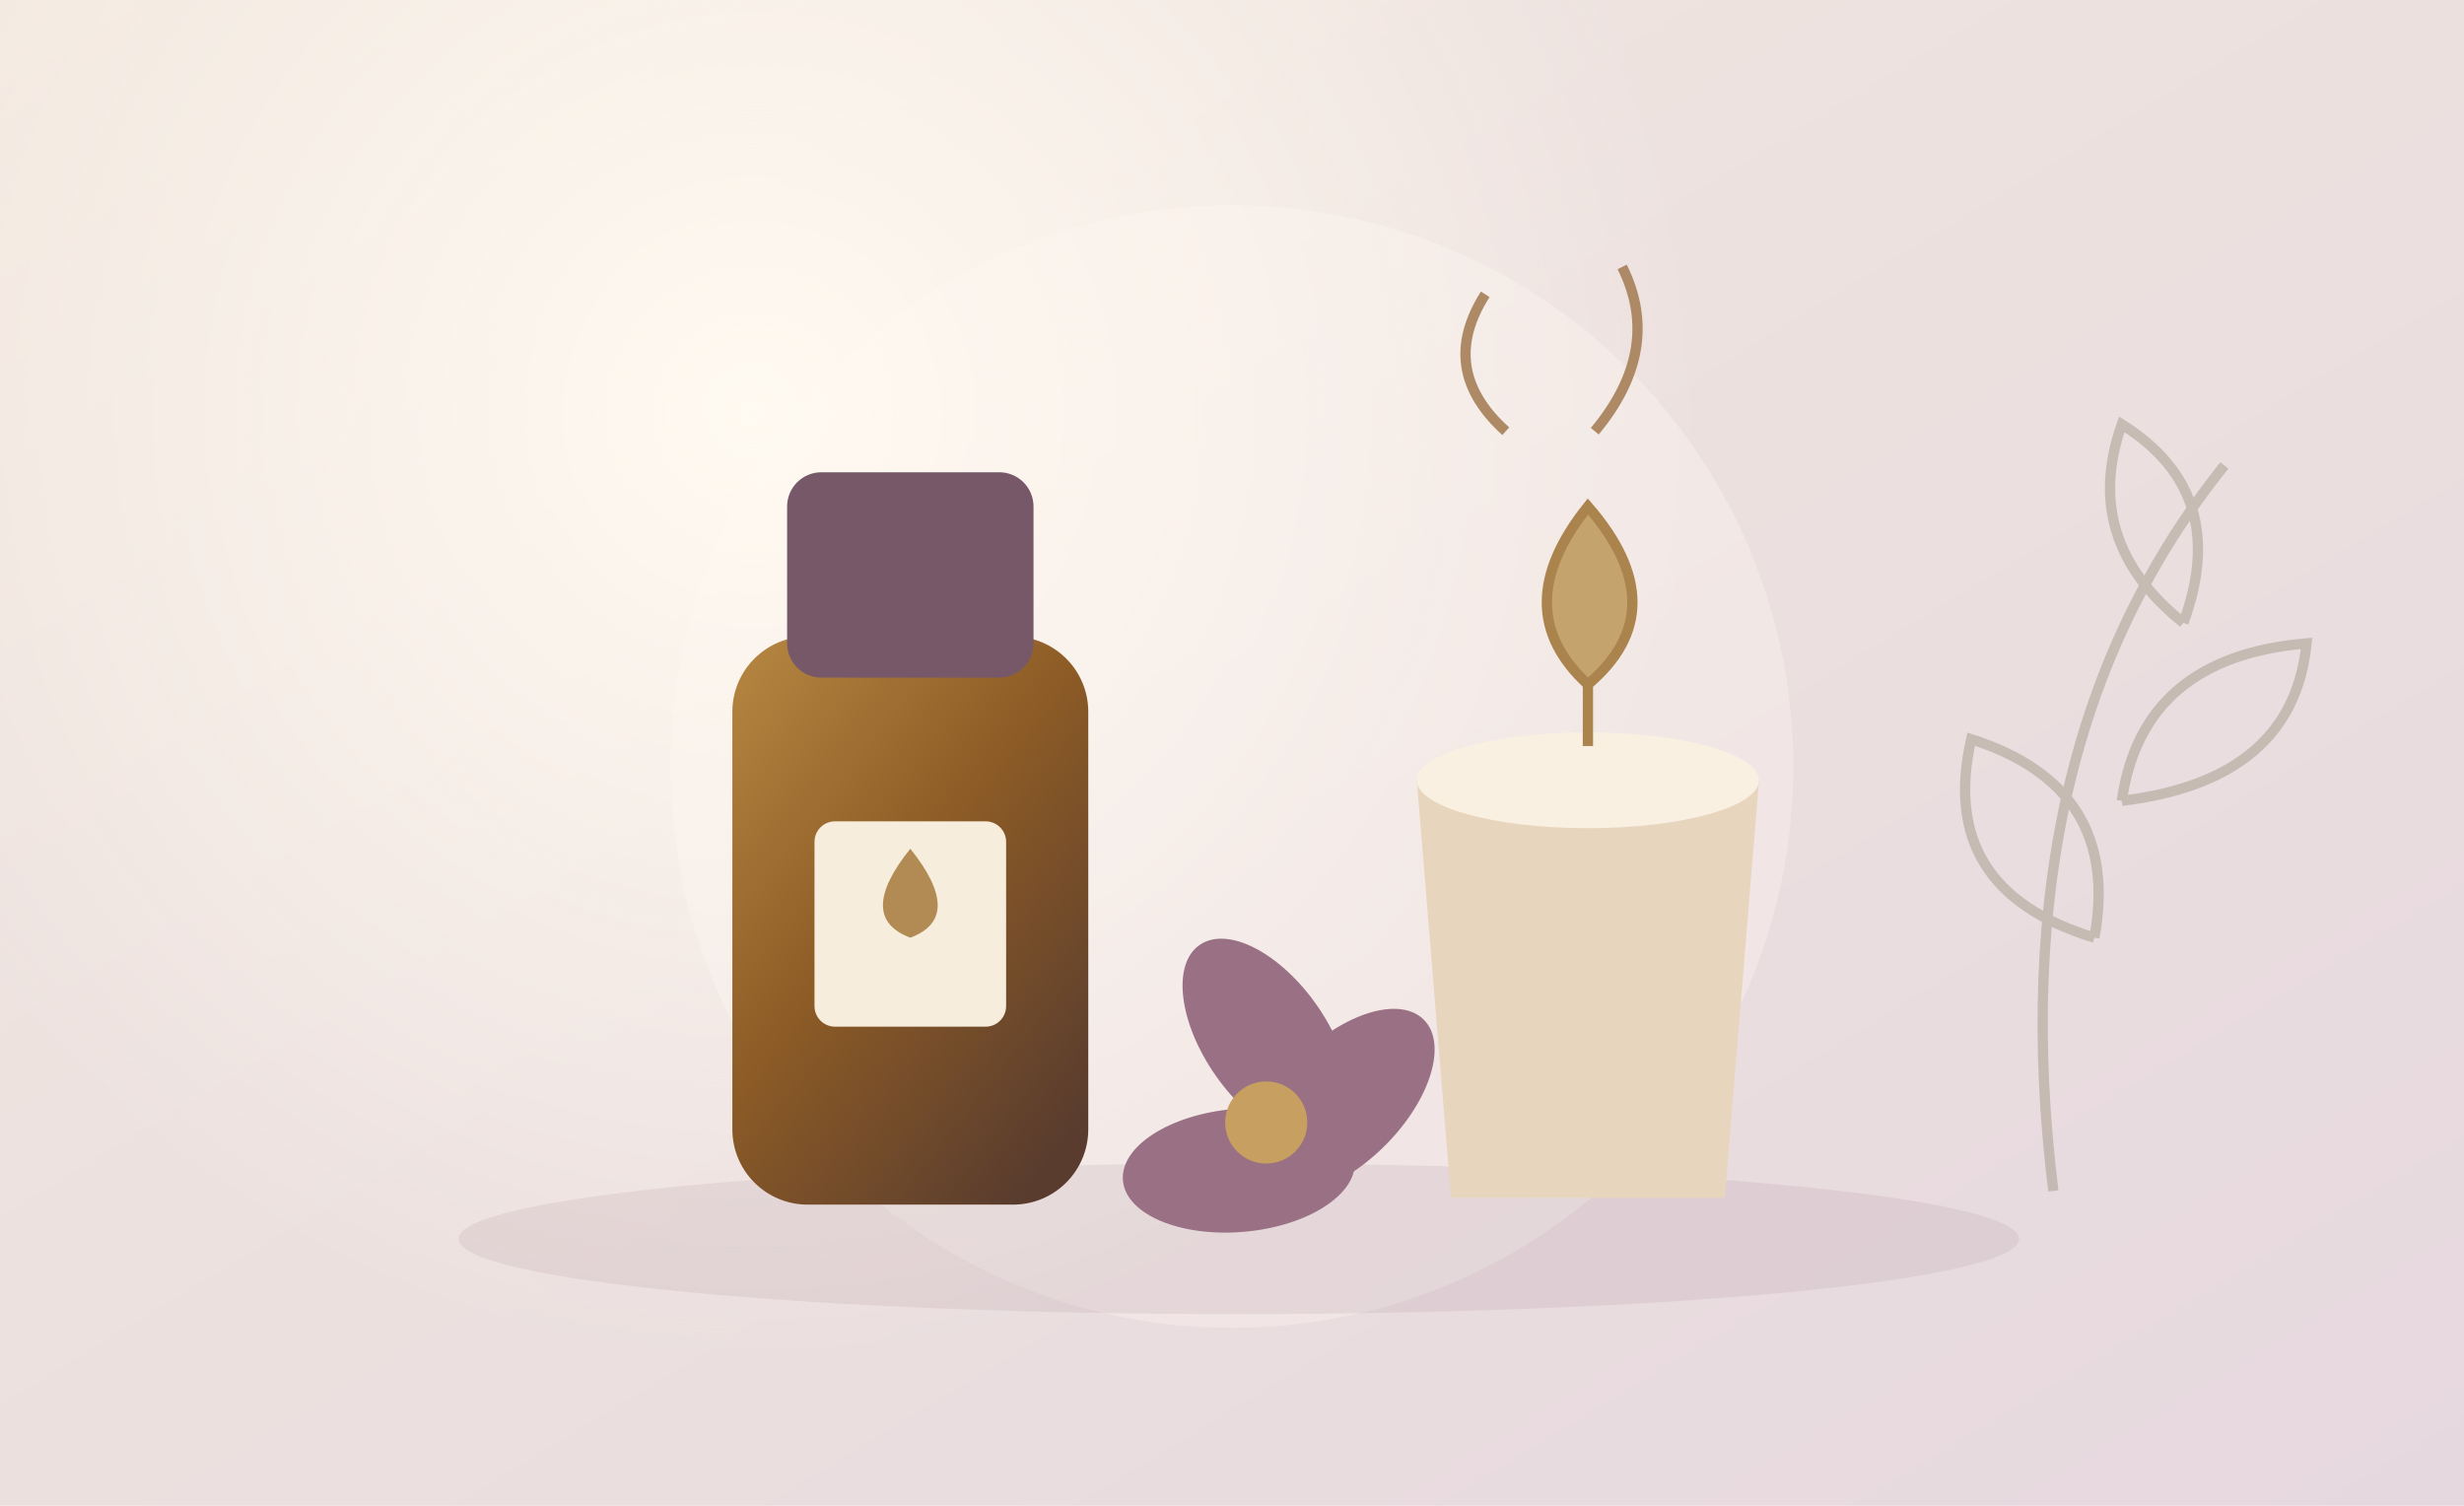
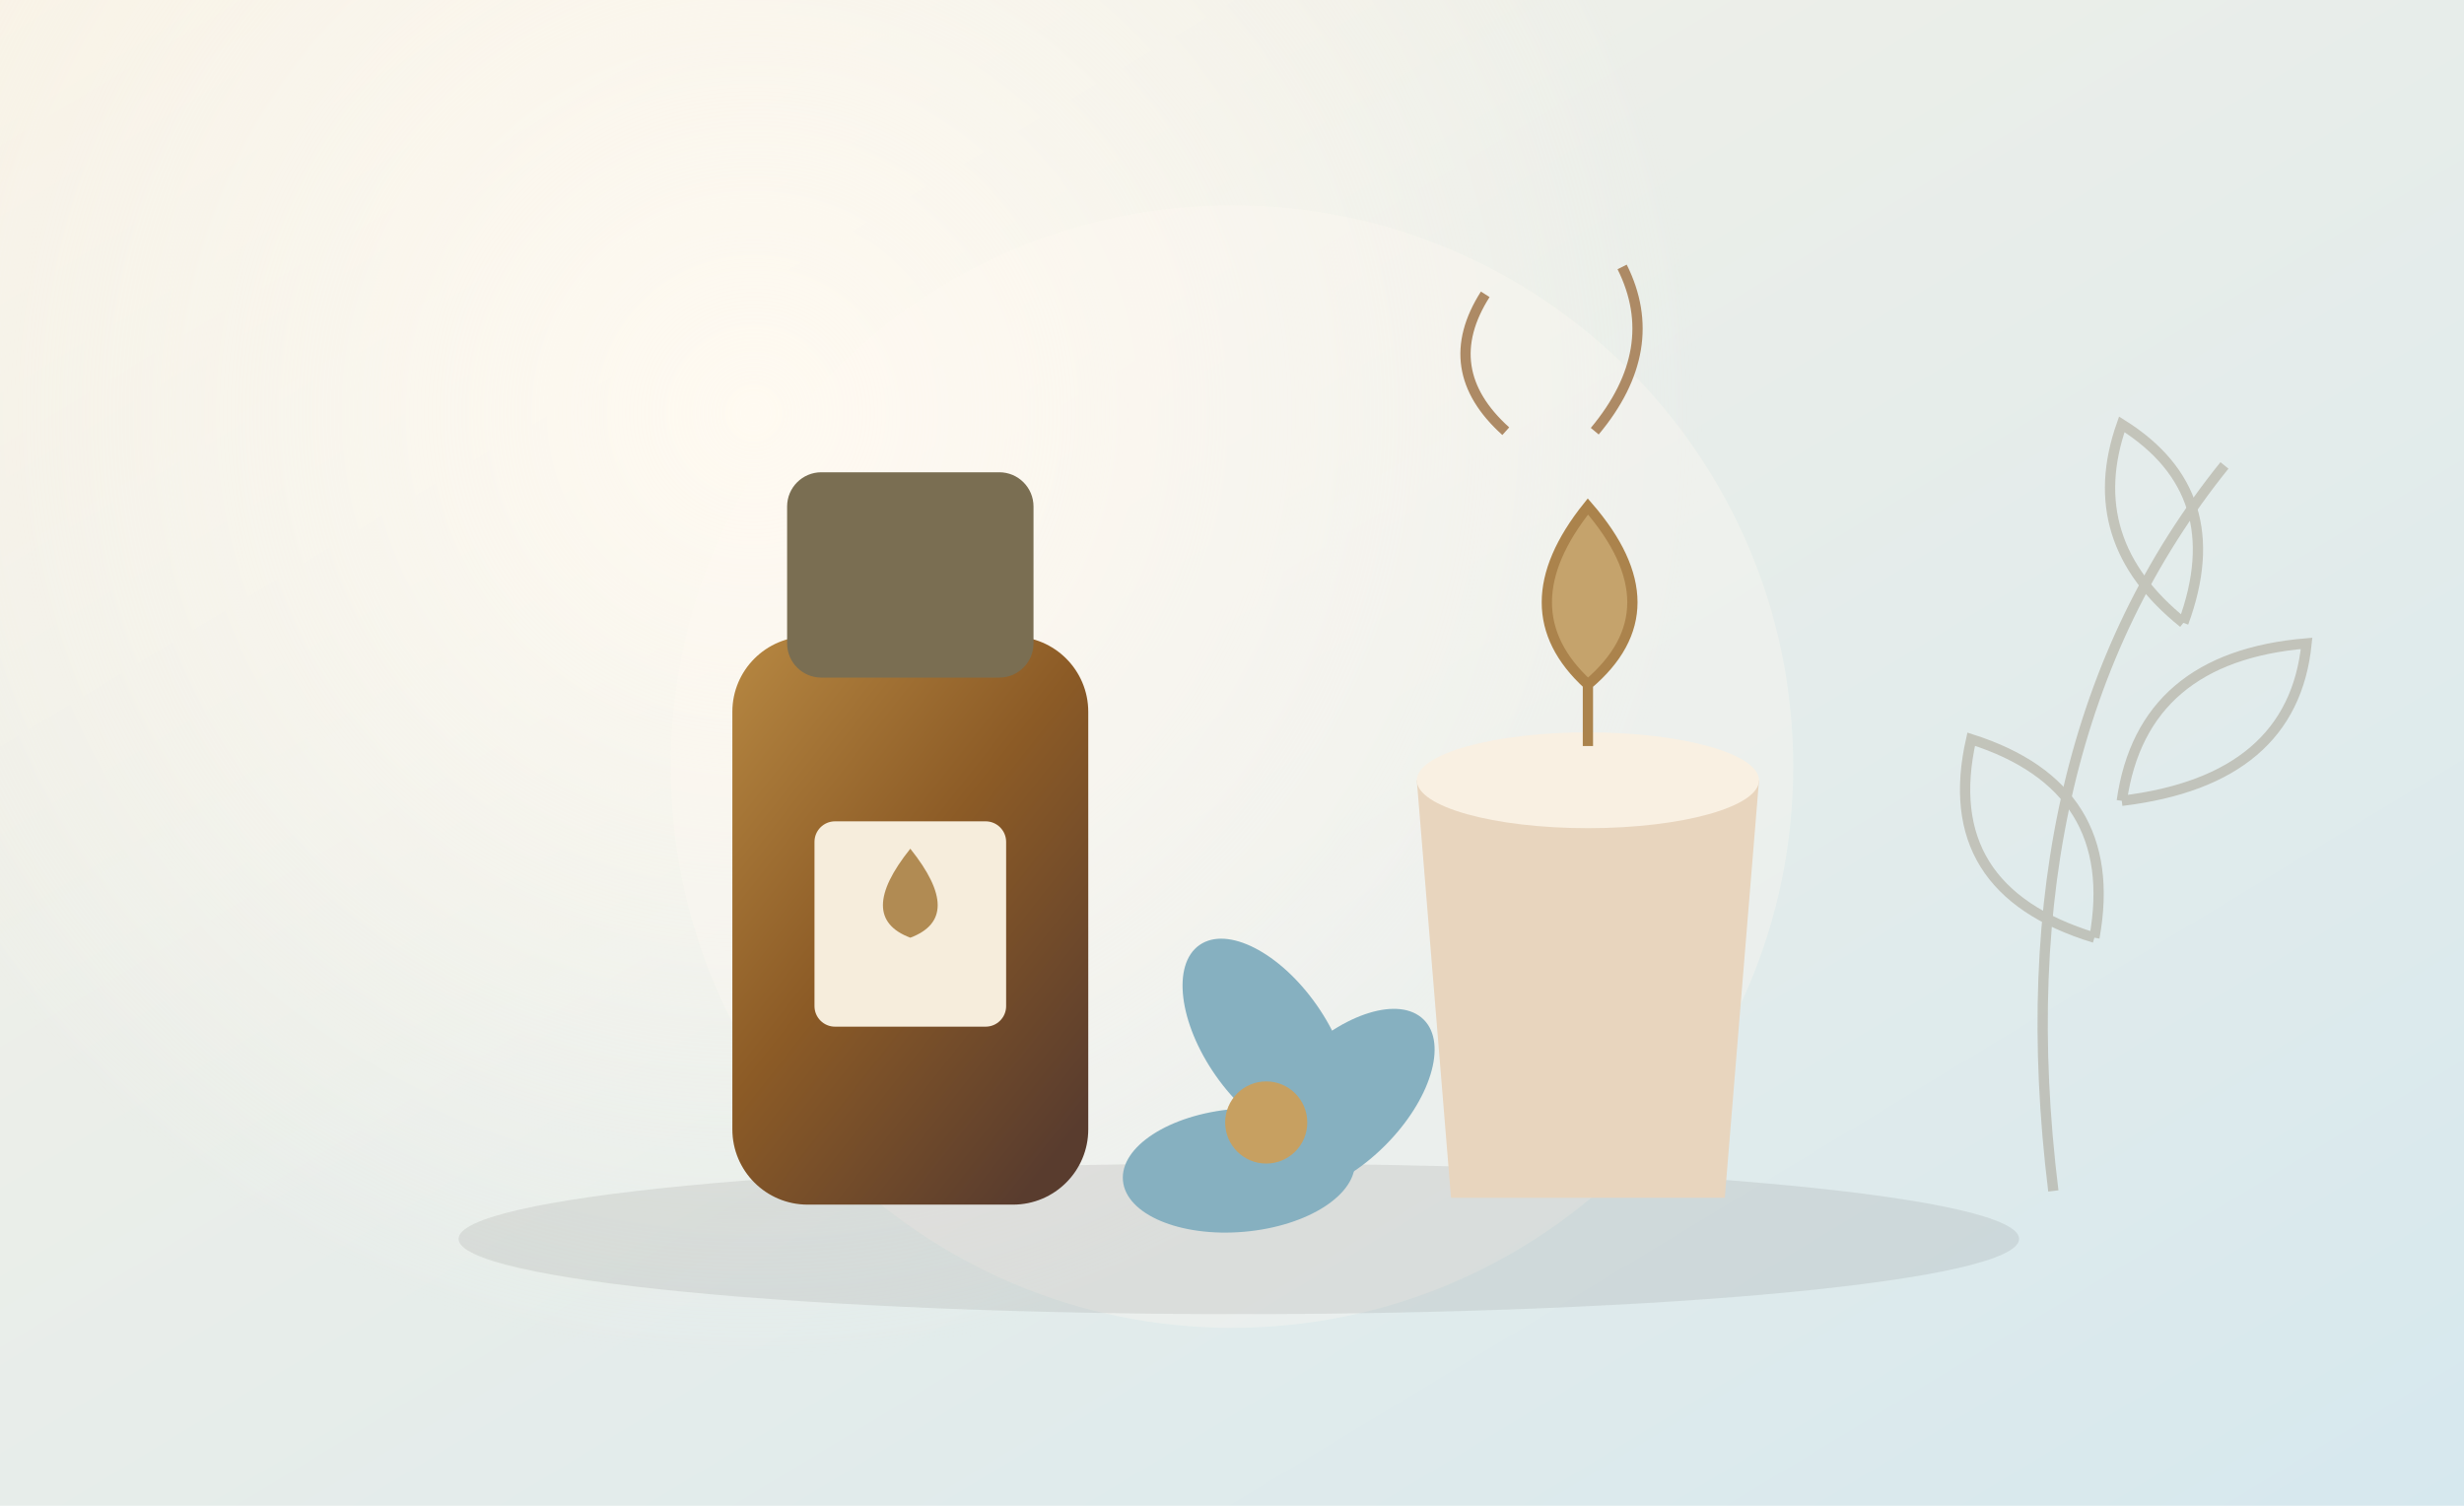
<svg xmlns="http://www.w3.org/2000/svg" width="720" height="440" viewBox="0 0 360 220">
  <defs>
    <linearGradient id="bg" x2="1" y2="1">
-       <stop stop-color="#f2e8df" />
-       <stop offset="1" stop-color="#e6d8df" />
+       <stop stop-color="#f8f2e6" />
+       <stop offset="1" stop-color="#d6e8ee" />
    </linearGradient>
    <linearGradient id="skin" x2=".8" y2="1">
      <stop stop-color="#ddbaa2" />
      <stop offset="1" stop-color="#bc8f7c" />
    </linearGradient>
    <linearGradient id="linen" x2="1" y2="1">
      <stop stop-color="#fff9ee" />
      <stop offset="1" stop-color="#d9c8b5" />
    </linearGradient>
    <linearGradient id="bottle" x2=".8" y2="1">
      <stop stop-color="#b78842" />
      <stop offset=".5" stop-color="#8c5b26" />
      <stop offset="1" stop-color="#593c2e" />
    </linearGradient>
    <radialGradient id="light">
      <stop stop-color="#fffaf1" />
      <stop offset="1" stop-color="#fffaf1" stop-opacity="0" />
    </radialGradient>
  </defs>
  <path fill="url(#bg)" d="M0 0h360v220H0z" />
  <circle cx="110" cy="60" r="140" fill="url(#light)" />
  <circle cx="180" cy="112" r="82" fill="#fffaf1" opacity=".32" />
  <g fill="none" stroke="#9b927f" stroke-width="1.5" opacity=".45">
    <path d="M300 174q-8-65 25-106" />
    <path d="M306 137q-23-7-18-29 22 7 18 29M310 117q25-3 27-23-24 2-27 23M319 91q-15-12-9-29 16 10 9 29" />
  </g>
-   <ellipse cx="181" cy="181" rx="114" ry="11" fill="#795666" opacity=".1" />
+   <ellipse cx="181" cy="181" rx="114" ry="11" fill="#3b3732" opacity=".1" />
  <rect x="107" y="93" width="52" height="83" rx="11" fill="url(#bottle)" />
-   <rect x="115" y="69" width="36" height="30" rx="5" fill="#765868" />
+   <rect x="115" y="69" width="36" height="30" rx="5" fill="#7a6e52" />
  <rect x="119" y="120" width="28" height="30" rx="3" fill="#f6eddc" />
  <path d="M133 124q-8 10 0 13 8-3 0-13" fill="#b18b53" />
  <path d="M207 114h50l-5 61h-40z" fill="#e8d5be" />
  <ellipse cx="232" cy="114" rx="25" ry="7" fill="#f9f0e2" />
  <path d="M232 109v-9m0 0q-12-11 0-26 13 15 0 26" stroke="#ab834c" fill="#c5a36c" stroke-width="1.5" />
-   <g fill="#997084">
+   <g fill="#86b0c0">
    <ellipse cx="185" cy="152" rx="9" ry="17" transform="rotate(-35 185 152)" />
    <ellipse cx="196" cy="161" rx="9" ry="17" transform="rotate(45 196 161)" />
    <ellipse cx="181" cy="171" rx="9" ry="17" transform="rotate(85 181 171)" />
  </g>
  <circle cx="185" cy="164" r="6" fill="#c7a061" />
  <path d="M220 63q-10-9-3-20m16 20q10-12 4-24" stroke="#ad8a65" stroke-width="1.5" fill="none" />
</svg>
